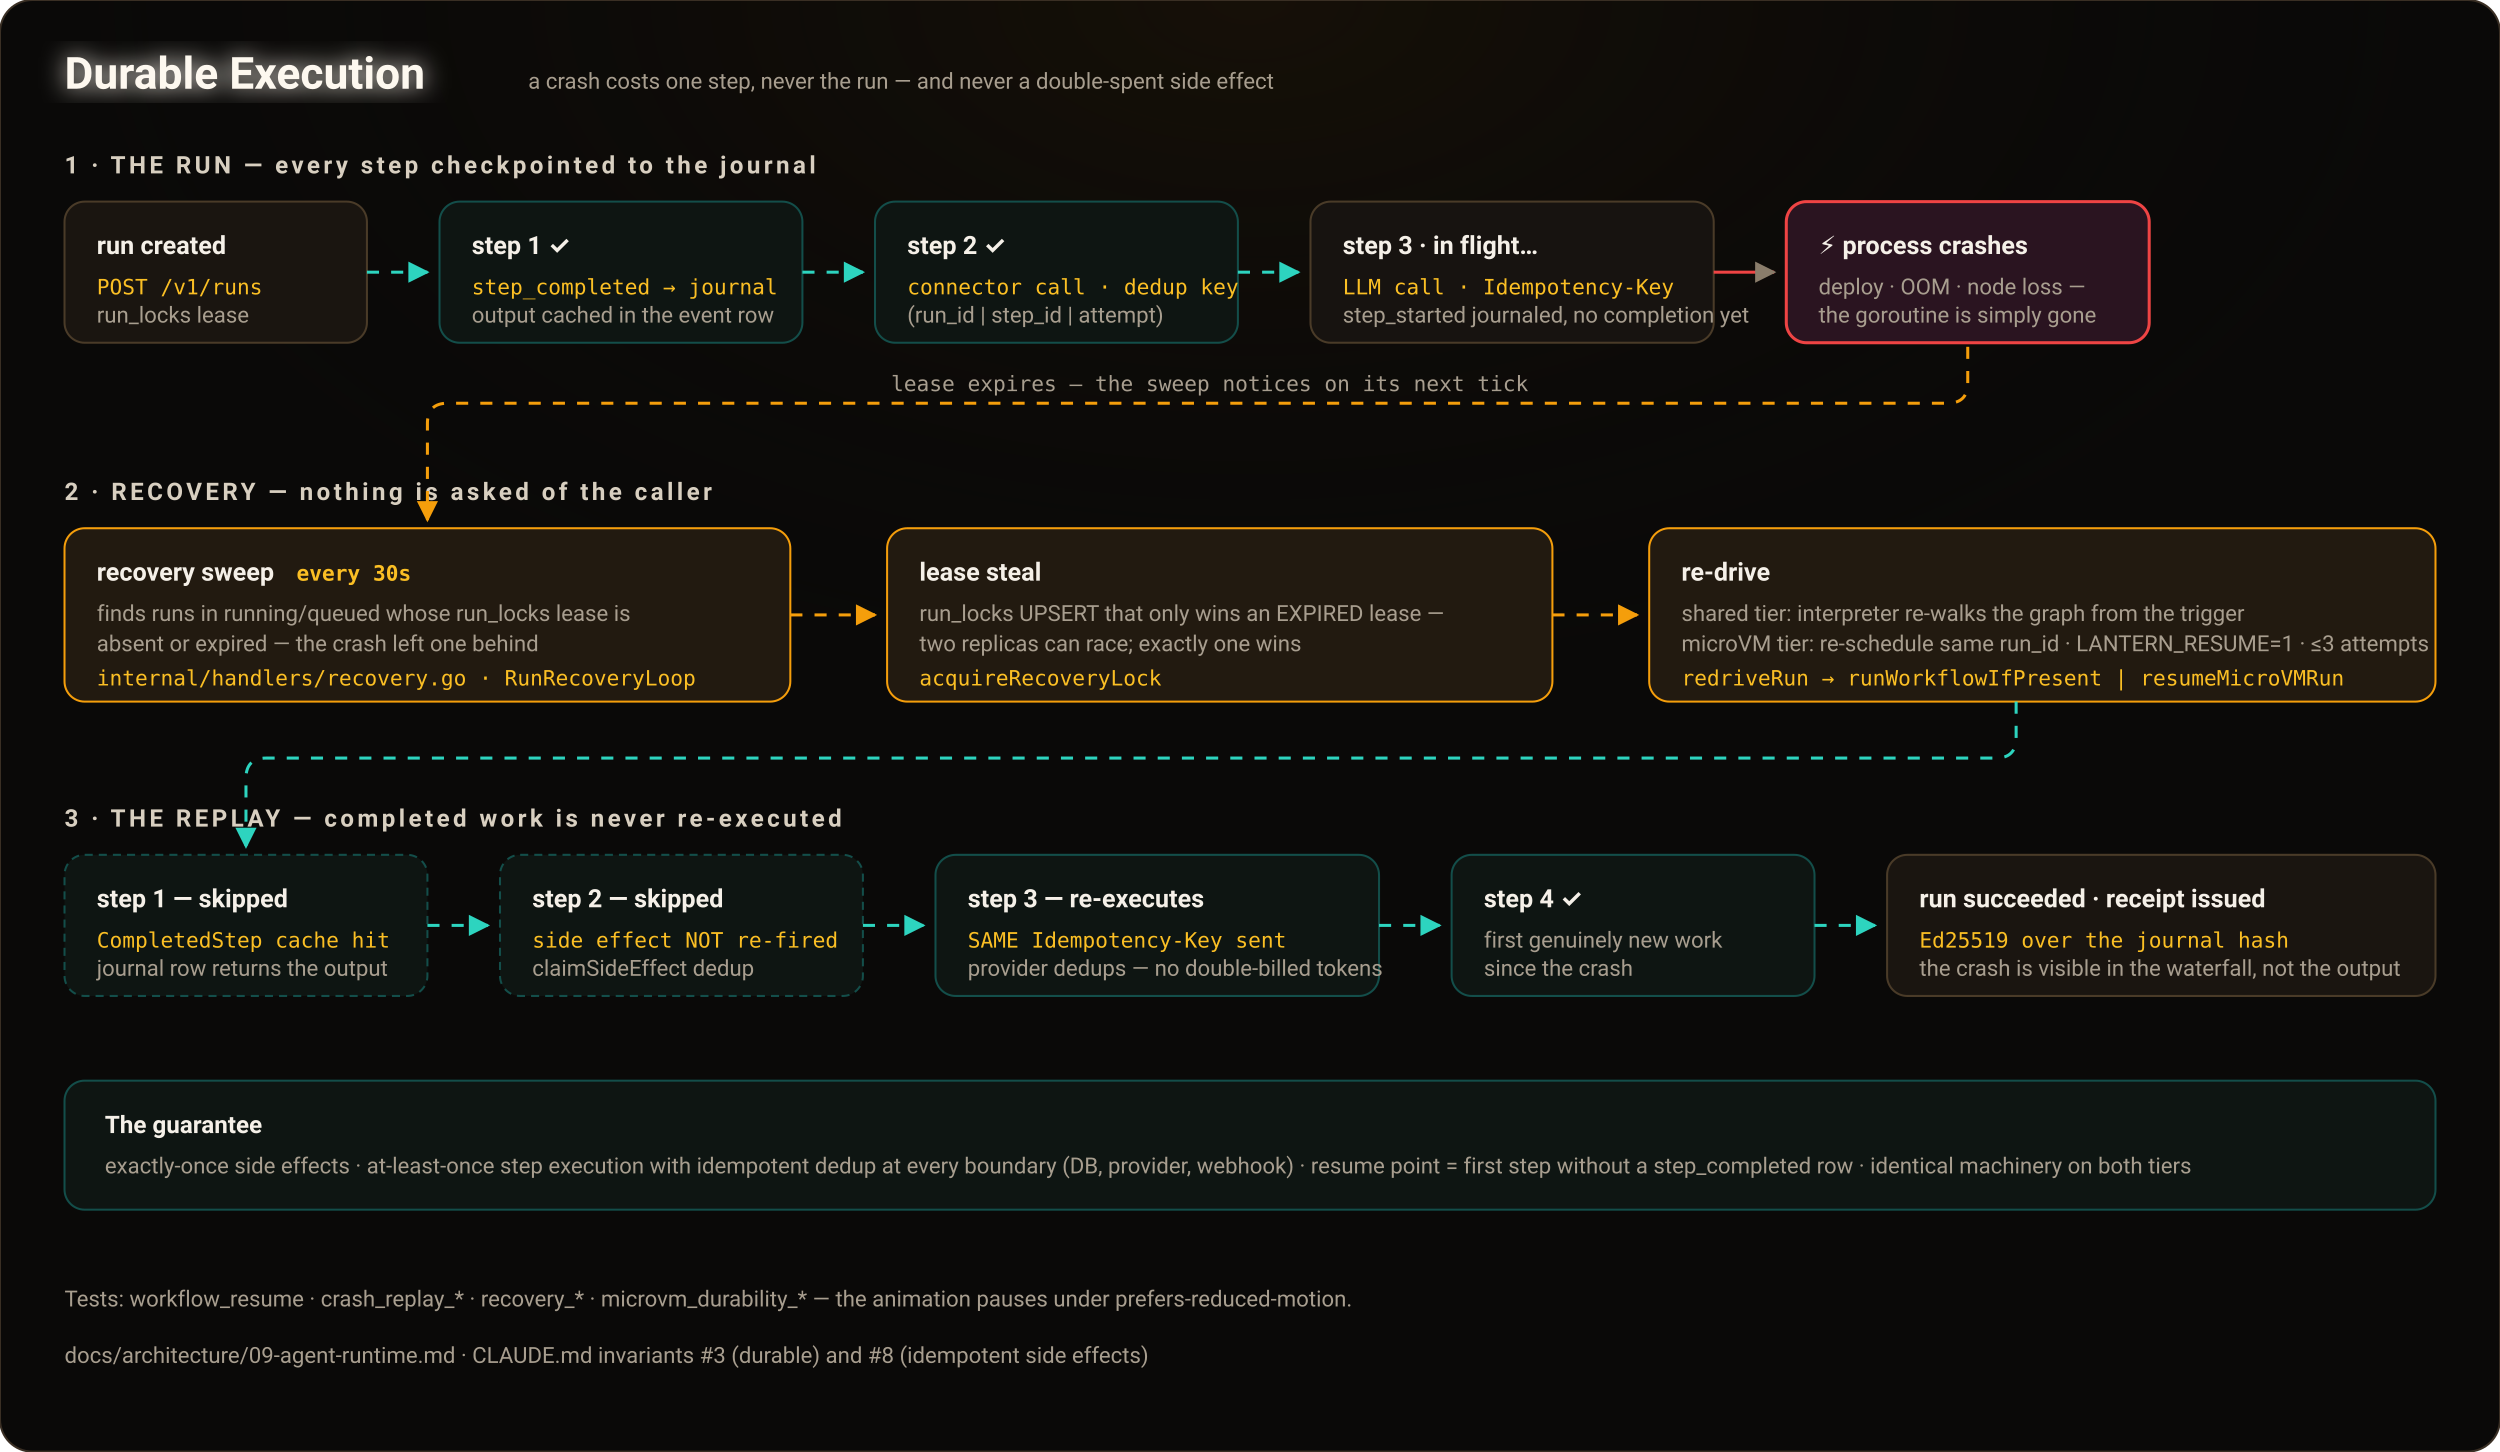
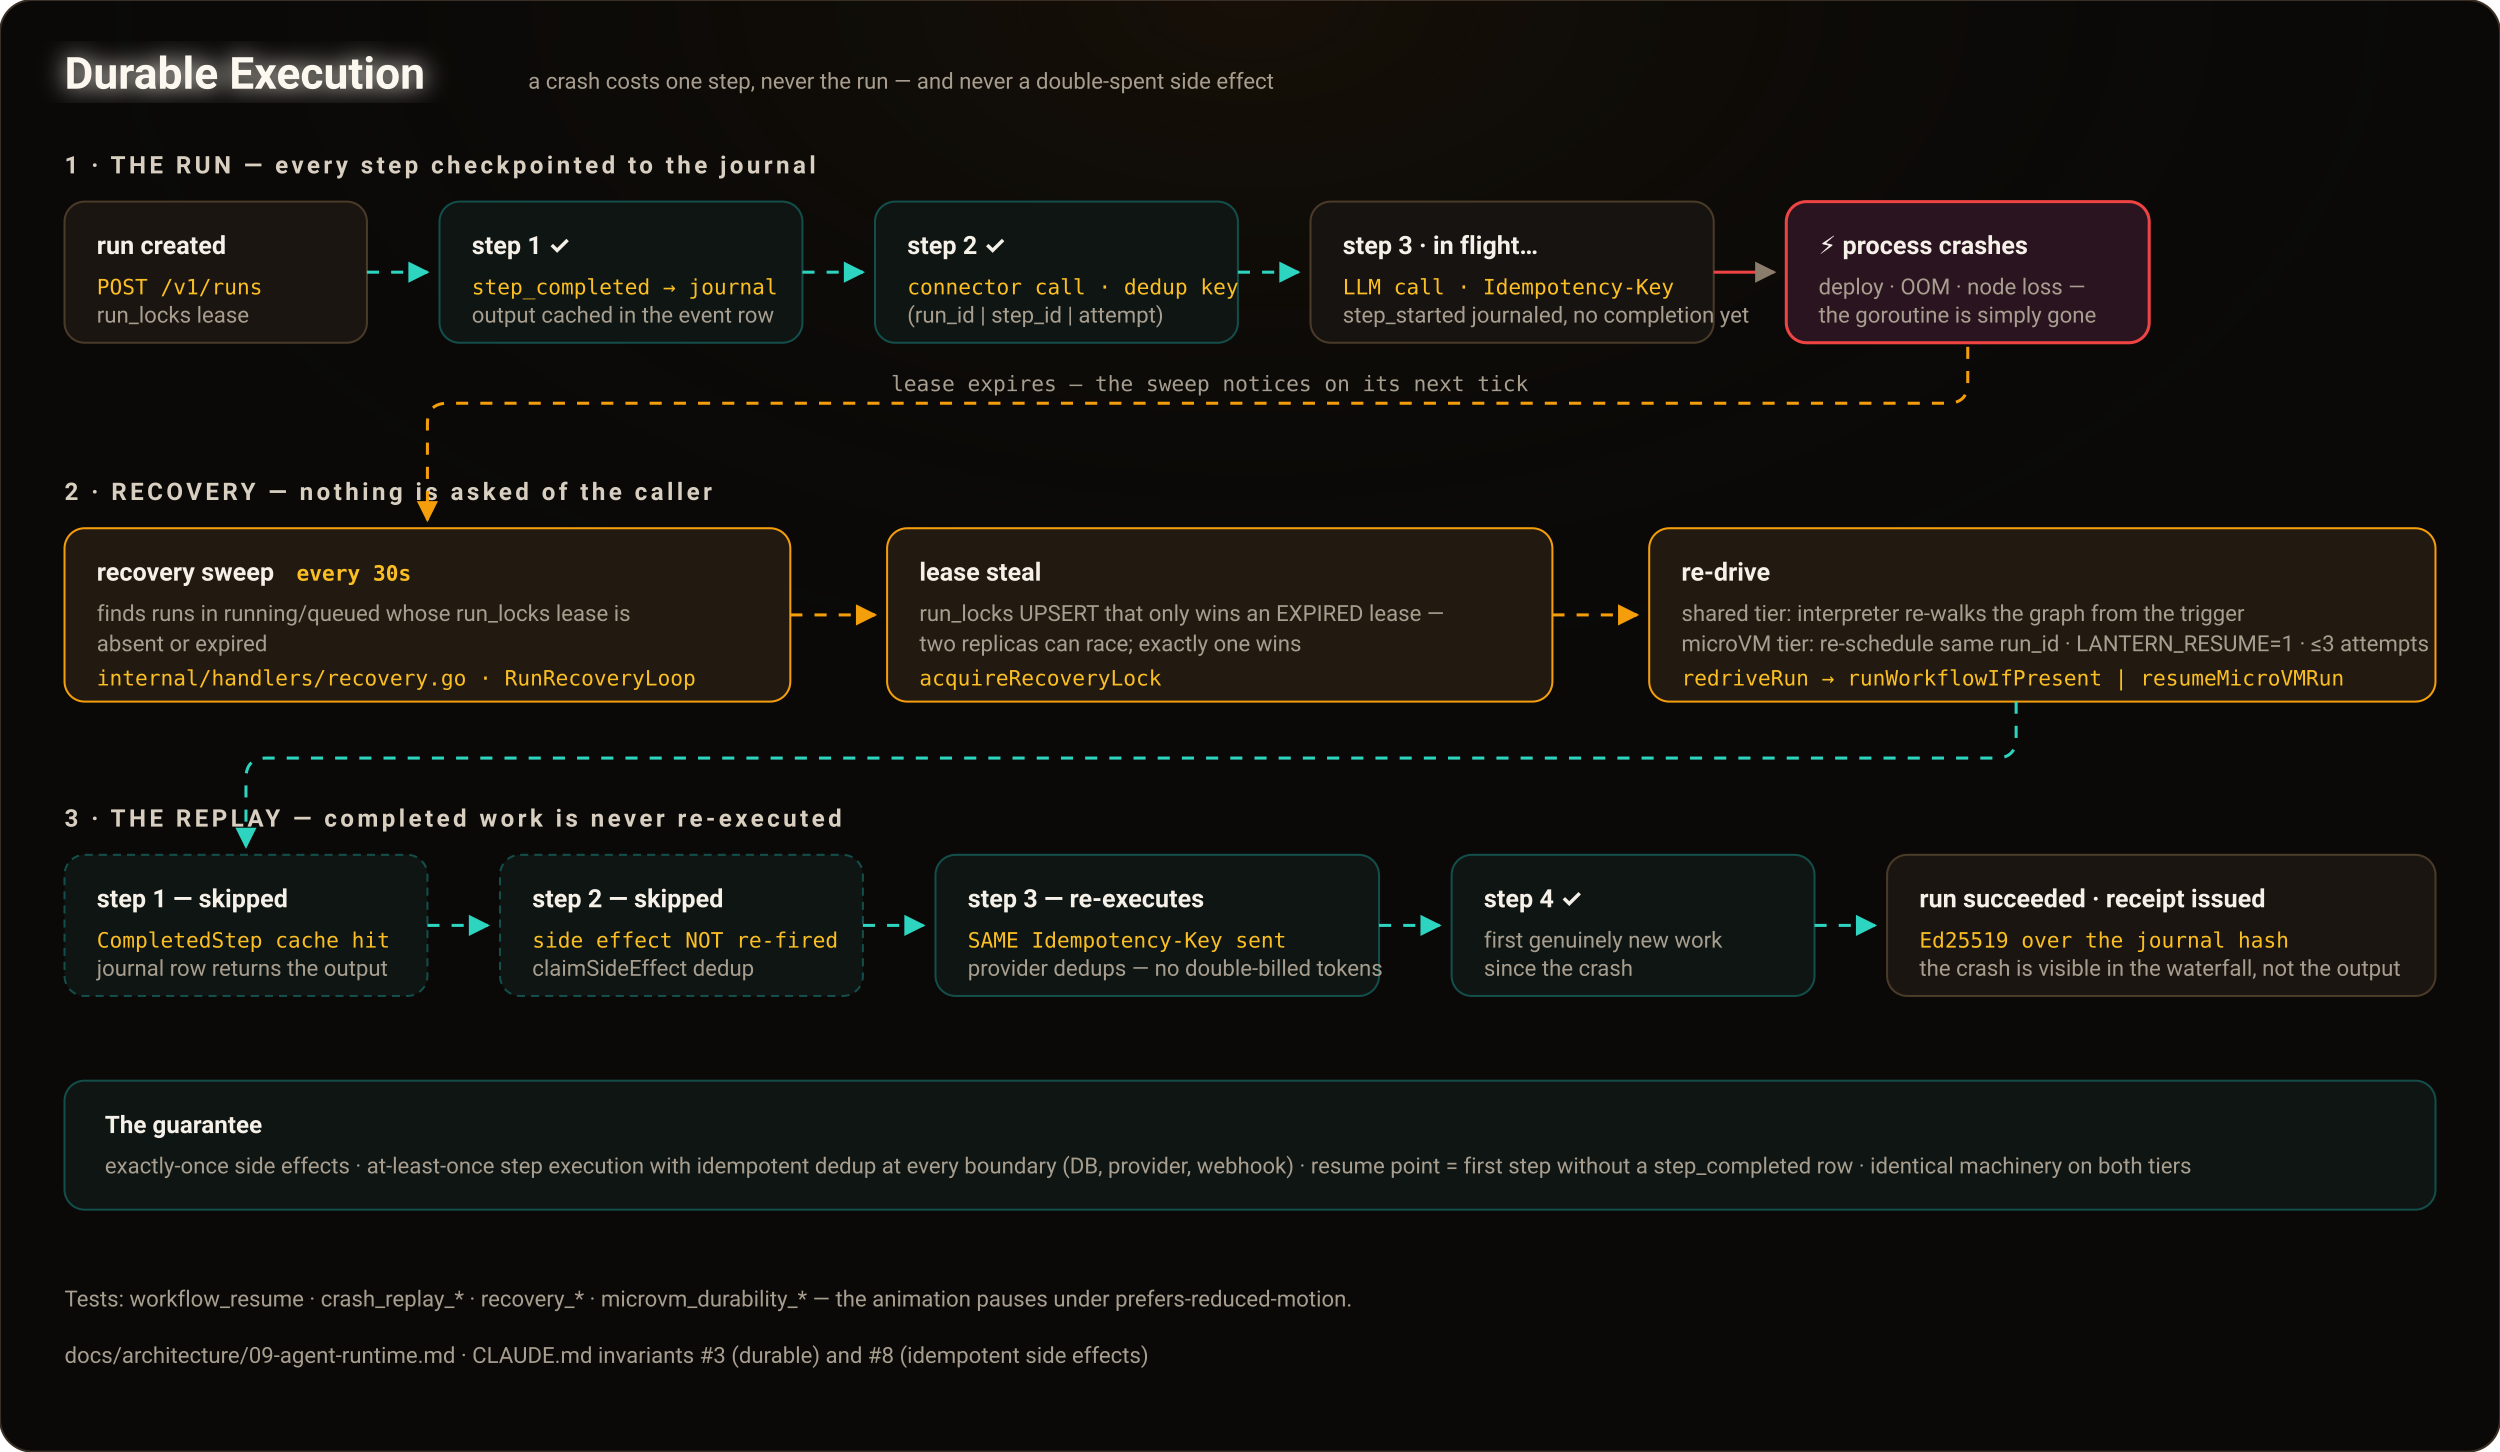
<svg xmlns="http://www.w3.org/2000/svg" width="1240" height="720" viewBox="0 0 1240 720" font-family="ui-sans-serif, system-ui, -apple-system, Segoe UI, Roboto, Helvetica, Arial, sans-serif" role="img" aria-label="Durable execution — a run crashes mid-step and resumes from the exact point of failure via the journal">
  <defs>
    <radialGradient id="dur-vign" cx="50%" cy="0%" r="90%">
      <stop offset="0%" stop-color="#201607" stop-opacity=".55" />
      <stop offset="55%" stop-color="#0a0908" stop-opacity="0" />
    </radialGradient>
    <filter id="dur-glowf" x="-40%" y="-40%" width="180%" height="180%">
      <feGaussianBlur stdDeviation="6" result="b" />
      <feMerge>
        <feMergeNode in="b" />
        <feMergeNode in="SourceGraphic" />
      </feMerge>
    </filter>
    <marker id="de-arr" viewBox="0 0 10 10" refX="9" refY="5" markerWidth="7" markerHeight="7" orient="auto-start-reverse">
      <path d="M0 0 L10 5 L0 10 z" fill="#8a7d6b" />
    </marker>
    <marker id="de-arrg" viewBox="0 0 10 10" refX="9" refY="5" markerWidth="7" markerHeight="7" orient="auto-start-reverse">
      <path d="M0 0 L10 5 L0 10 z" fill="#2dd4bf" />
    </marker>
    <marker id="de-arra" viewBox="0 0 10 10" refX="9" refY="5" markerWidth="7" markerHeight="7" orient="auto-start-reverse">
      <path d="M0 0 L10 5 L0 10 z" fill="#f59e0b" />
    </marker>
    <style>
      .t    { fill:#f5f0e8; }
      .sub  { fill:#a89e8f; font-size:11px; }
      .h    { fill:#fdf8ef; font-weight:700; }
      .code { fill:#fbbf24; font-size:10.5px; font-family:ui-monospace,SFMono-Regular,Menlo,monospace; }
      .band { fill:#d8cfc0; font-size:12px; font-weight:700; letter-spacing:.14em; }
      .edge { fill:#a89e8f; font-size:10.5px; font-family:ui-monospace,SFMono-Regular,Menlo,monospace; }
      .flow  { stroke-dasharray:6 6; animation:de-dash 1.2s linear infinite; }
      .flow2 { stroke-dasharray:6 6; animation:de-dash 1.2s linear infinite; animation-delay:.6s; }
      .pulse { animation:de-pulse 1.6s ease-in-out infinite; transform-origin:center; transform-box:fill-box; }
      @keyframes de-dash  { to { stroke-dashoffset:-24; } }
      @keyframes de-pulse { 0%,100% { opacity:1; } 50% { opacity:.35; } }
      @media (prefers-reduced-motion: reduce) {
        .flow, .flow2 { animation:none; }
        .pulse { animation:none; }
      }
    </style>
  </defs>
  <rect x="0" y="0" width="1240" height="720" rx="16" fill="#0a0908" />
  <rect x="0" y="0" width="1240" height="720" rx="16" fill="url(#dur-vign)" />
  <rect x="0" y="0" width="1240" height="720" rx="16" fill="none" stroke="#3a2f24" />
  <text x="32" y="44" class="h" font-size="22" filter="url(#dur-glowf)">Durable Execution</text>
  <text x="262" y="44" class="sub" font-size="13">a crash costs one step, never the run — and never a double-spent side effect</text>
  <text x="32" y="86" class="band">1 · THE RUN — every step checkpointed to the journal</text>
  <g transform="translate(32,100)">
    <rect x="0" y="0" width="150" height="70" rx="10" fill="#1a1510" stroke="#4a3b28" />
    <text x="16" y="26" class="t" font-size="12.5" font-weight="700">run created</text>
    <text x="16" y="46" class="code">POST /v1/runs</text>
    <text x="16" y="60" class="sub">run_locks lease</text>
    <rect x="186" y="0" width="180" height="70" rx="10" fill="#0e1512" stroke="#134e4a" />
    <text x="202" y="26" class="t" font-size="12.5" font-weight="700">step 1 ✓</text>
    <text x="202" y="46" class="code">step_completed → journal</text>
    <text x="202" y="60" class="sub">output cached in the event row</text>
    <rect x="402" y="0" width="180" height="70" rx="10" fill="#0e1512" stroke="#134e4a" />
    <text x="418" y="26" class="t" font-size="12.5" font-weight="700">step 2 ✓</text>
    <text x="418" y="46" class="code">connector call · dedup key</text>
    <text x="418" y="60" class="sub">(run_id | step_id | attempt)</text>
    <rect x="618" y="0" width="200" height="70" rx="10" fill="#171310" stroke="#4a3b28" />
    <text x="634" y="26" class="t" font-size="12.5" font-weight="700">step 3 · in flight…</text>
    <text x="634" y="46" class="code">LLM call · Idempotency-Key</text>
    <text x="634" y="60" class="sub">step_started journaled, no completion yet</text>
    <g class="pulse">
      <rect x="854" y="0" width="180" height="70" rx="10" fill="#2a1420" stroke="#ef4444" stroke-width="1.5" />
      <text x="870" y="26" class="t" font-size="12.5" font-weight="700" fill="#fca5a5">⚡ process crashes</text>
      <text x="870" y="46" class="sub">deploy · OOM · node loss —</text>
      <text x="870" y="60" class="sub">the goroutine is simply gone</text>
    </g>
    <path class="flow" d="M 150 35 H 180" stroke="#2dd4bf" stroke-width="1.5" fill="none" marker-end="url(#de-arrg)" />
    <path class="flow" d="M 366 35 H 396" stroke="#2dd4bf" stroke-width="1.5" fill="none" marker-end="url(#de-arrg)" />
    <path class="flow" d="M 582 35 H 612" stroke="#2dd4bf" stroke-width="1.5" fill="none" marker-end="url(#de-arrg)" />
    <path d="M 818 35 H 848" stroke="#ef4444" stroke-width="1.5" fill="none" marker-end="url(#de-arr)" />
  </g>
  <text x="32" y="248" class="band" fill="#fbbf24">2 · RECOVERY — nothing is asked of the caller</text>
  <g transform="translate(32,262)">
    <rect x="0" y="0" width="360" height="86" rx="10" fill="#221a10" stroke="#f59e0b" />
    <text x="16" y="26" class="t" font-size="12.5" font-weight="700">recovery sweep <tspan class="code" dx="8">every 30s</tspan>
    </text>
    <text x="16" y="46" class="sub">finds runs in running/queued whose run_locks lease is</text>
-     <text x="16" y="61" class="sub">absent or expired — the crash left one behind</text>
+     <text x="16" y="61" class="sub">absent or expired</text>
    <text x="16" y="78" class="code">internal/handlers/recovery.go · RunRecoveryLoop</text>
    <rect x="408" y="0" width="330" height="86" rx="10" fill="#221a10" stroke="#f59e0b" />
    <text x="424" y="26" class="t" font-size="12.5" font-weight="700">lease steal</text>
    <text x="424" y="46" class="sub">run_locks UPSERT that only wins an EXPIRED lease —</text>
    <text x="424" y="61" class="sub">two replicas can race; exactly one wins</text>
    <text x="424" y="78" class="code">acquireRecoveryLock</text>
    <rect x="786" y="0" width="390" height="86" rx="10" fill="#221a10" stroke="#f59e0b" />
    <text x="802" y="26" class="t" font-size="12.5" font-weight="700">re-drive</text>
    <text x="802" y="46" class="sub">shared tier: interpreter re-walks the graph from the trigger</text>
    <text x="802" y="61" class="sub">microVM tier: re-schedule same run_id · LANTERN_RESUME=1 · ≤3 attempts</text>
    <text x="802" y="78" class="code">redriveRun → runWorkflowIfPresent | resumeMicroVMRun</text>
    <path class="flow2" d="M 360 43 H 402" stroke="#f59e0b" stroke-width="1.5" fill="none" marker-end="url(#de-arra)" />
    <path class="flow2" d="M 738 43 H 780" stroke="#f59e0b" stroke-width="1.5" fill="none" marker-end="url(#de-arra)" />
  </g>
  <path class="flow2" d="M 976 172 V 190 Q 976 200 966 200 H 222 Q 212 200 212 210 V 258" stroke="#f59e0b" stroke-width="1.5" fill="none" marker-end="url(#de-arra)" />
  <text x="600" y="194" class="edge" text-anchor="middle">lease expires — the sweep notices on its next tick</text>
  <text x="32" y="410" class="band" fill="#5eead4">3 · THE REPLAY — completed work is never re-executed</text>
  <g transform="translate(32,424)">
    <rect x="0" y="0" width="180" height="70" rx="10" fill="#0e1512" stroke="#134e4a" stroke-dasharray="4 3" />
    <text x="16" y="26" class="t" font-size="12.5" font-weight="700" fill="#5eead4">step 1 — skipped</text>
    <text x="16" y="46" class="code">CompletedStep cache hit</text>
    <text x="16" y="60" class="sub">journal row returns the output</text>
    <rect x="216" y="0" width="180" height="70" rx="10" fill="#0e1512" stroke="#134e4a" stroke-dasharray="4 3" />
    <text x="232" y="26" class="t" font-size="12.5" font-weight="700" fill="#5eead4">step 2 — skipped</text>
    <text x="232" y="46" class="code">side effect NOT re-fired</text>
    <text x="232" y="60" class="sub">claimSideEffect dedup</text>
    <rect x="432" y="0" width="220" height="70" rx="10" fill="#0e1512" stroke="#134e4a" />
    <text x="448" y="26" class="t" font-size="12.5" font-weight="700">step 3 — re-executes</text>
    <text x="448" y="46" class="code">SAME Idempotency-Key sent</text>
    <text x="448" y="60" class="sub">provider dedups — no double-billed tokens</text>
    <rect x="688" y="0" width="180" height="70" rx="10" fill="#0e1512" stroke="#134e4a" />
    <text x="704" y="26" class="t" font-size="12.5" font-weight="700">step 4 ✓</text>
    <text x="704" y="46" class="sub">first genuinely new work</text>
    <text x="704" y="60" class="sub">since the crash</text>
    <rect x="904" y="0" width="272" height="70" rx="10" fill="#1a1510" stroke="#4a3b28" />
    <text x="920" y="26" class="t" font-size="12.5" font-weight="700">run succeeded · receipt issued</text>
    <text x="920" y="46" class="code">Ed25519 over the journal hash</text>
    <text x="920" y="60" class="sub">the crash is visible in the waterfall, not the output</text>
    <path class="flow" d="M 180 35 H 210" stroke="#2dd4bf" stroke-width="1.5" fill="none" marker-end="url(#de-arrg)" />
    <path class="flow" d="M 396 35 H 426" stroke="#2dd4bf" stroke-width="1.5" fill="none" marker-end="url(#de-arrg)" />
    <path class="flow" d="M 652 35 H 682" stroke="#2dd4bf" stroke-width="1.5" fill="none" marker-end="url(#de-arrg)" />
    <path class="flow" d="M 868 35 H 898" stroke="#2dd4bf" stroke-width="1.5" fill="none" marker-end="url(#de-arrg)" />
  </g>
  <path class="flow" d="M 1000 348 V 366 Q 1000 376 990 376 H 132 Q 122 376 122 386 V 420" stroke="#2dd4bf" stroke-width="1.5" fill="none" marker-end="url(#de-arrg)" />
  <g transform="translate(32,528)">
    <rect x="0" y="0" width="1176" height="0" fill="none" />
  </g>
  <g transform="translate(32,536)">
    <rect x="0" y="0" width="1176" height="64" rx="10" fill="#0e1512" stroke="#134e4a" />
    <text x="20" y="26" class="t" font-size="12" font-weight="700" fill="#5eead4">The guarantee</text>
    <text x="20" y="46" class="sub">exactly-once side effects · at-least-once step execution with idempotent dedup at every boundary (DB, provider, webhook) · resume point = first step without a step_completed row · identical machinery on both tiers</text>
  </g>
  <text x="32" y="648" class="sub">Tests: workflow_resume · crash_replay_* · recovery_* · microvm_durability_* — the animation pauses under prefers-reduced-motion.</text>
  <text x="32" y="676" class="sub">docs/architecture/09-agent-runtime.md · CLAUDE.md invariants #3 (durable) and #8 (idempotent side effects)</text>
</svg>
